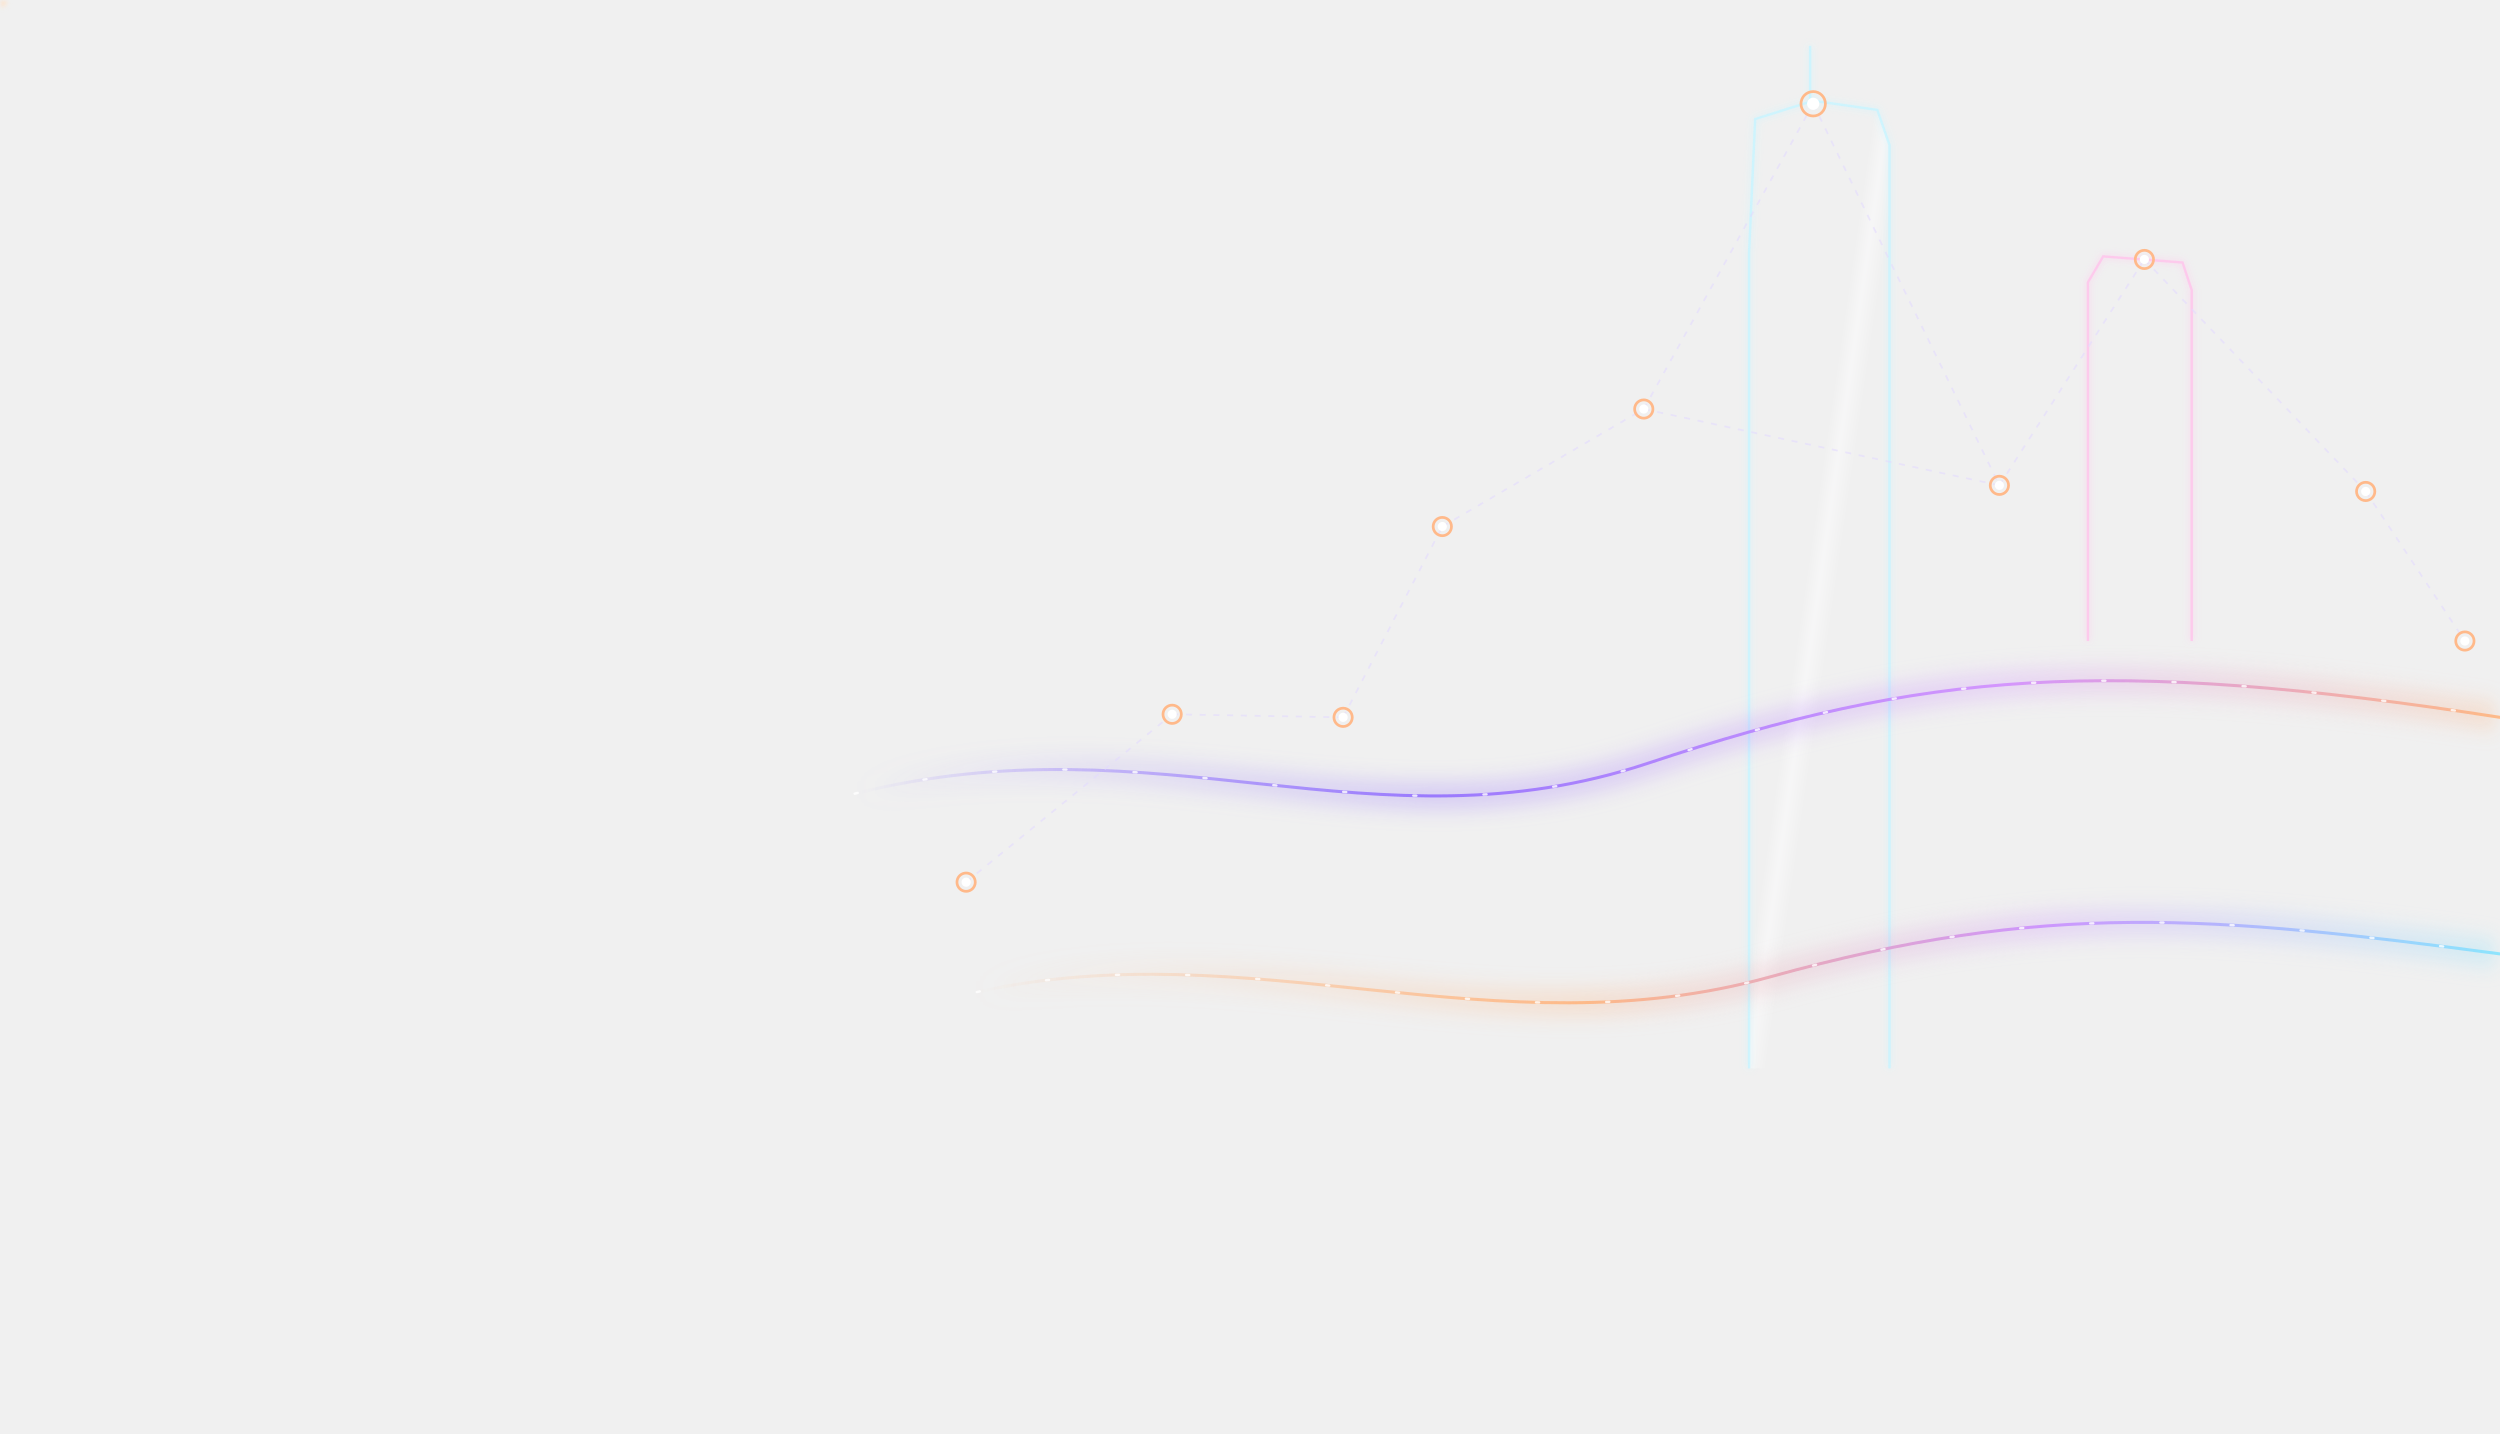
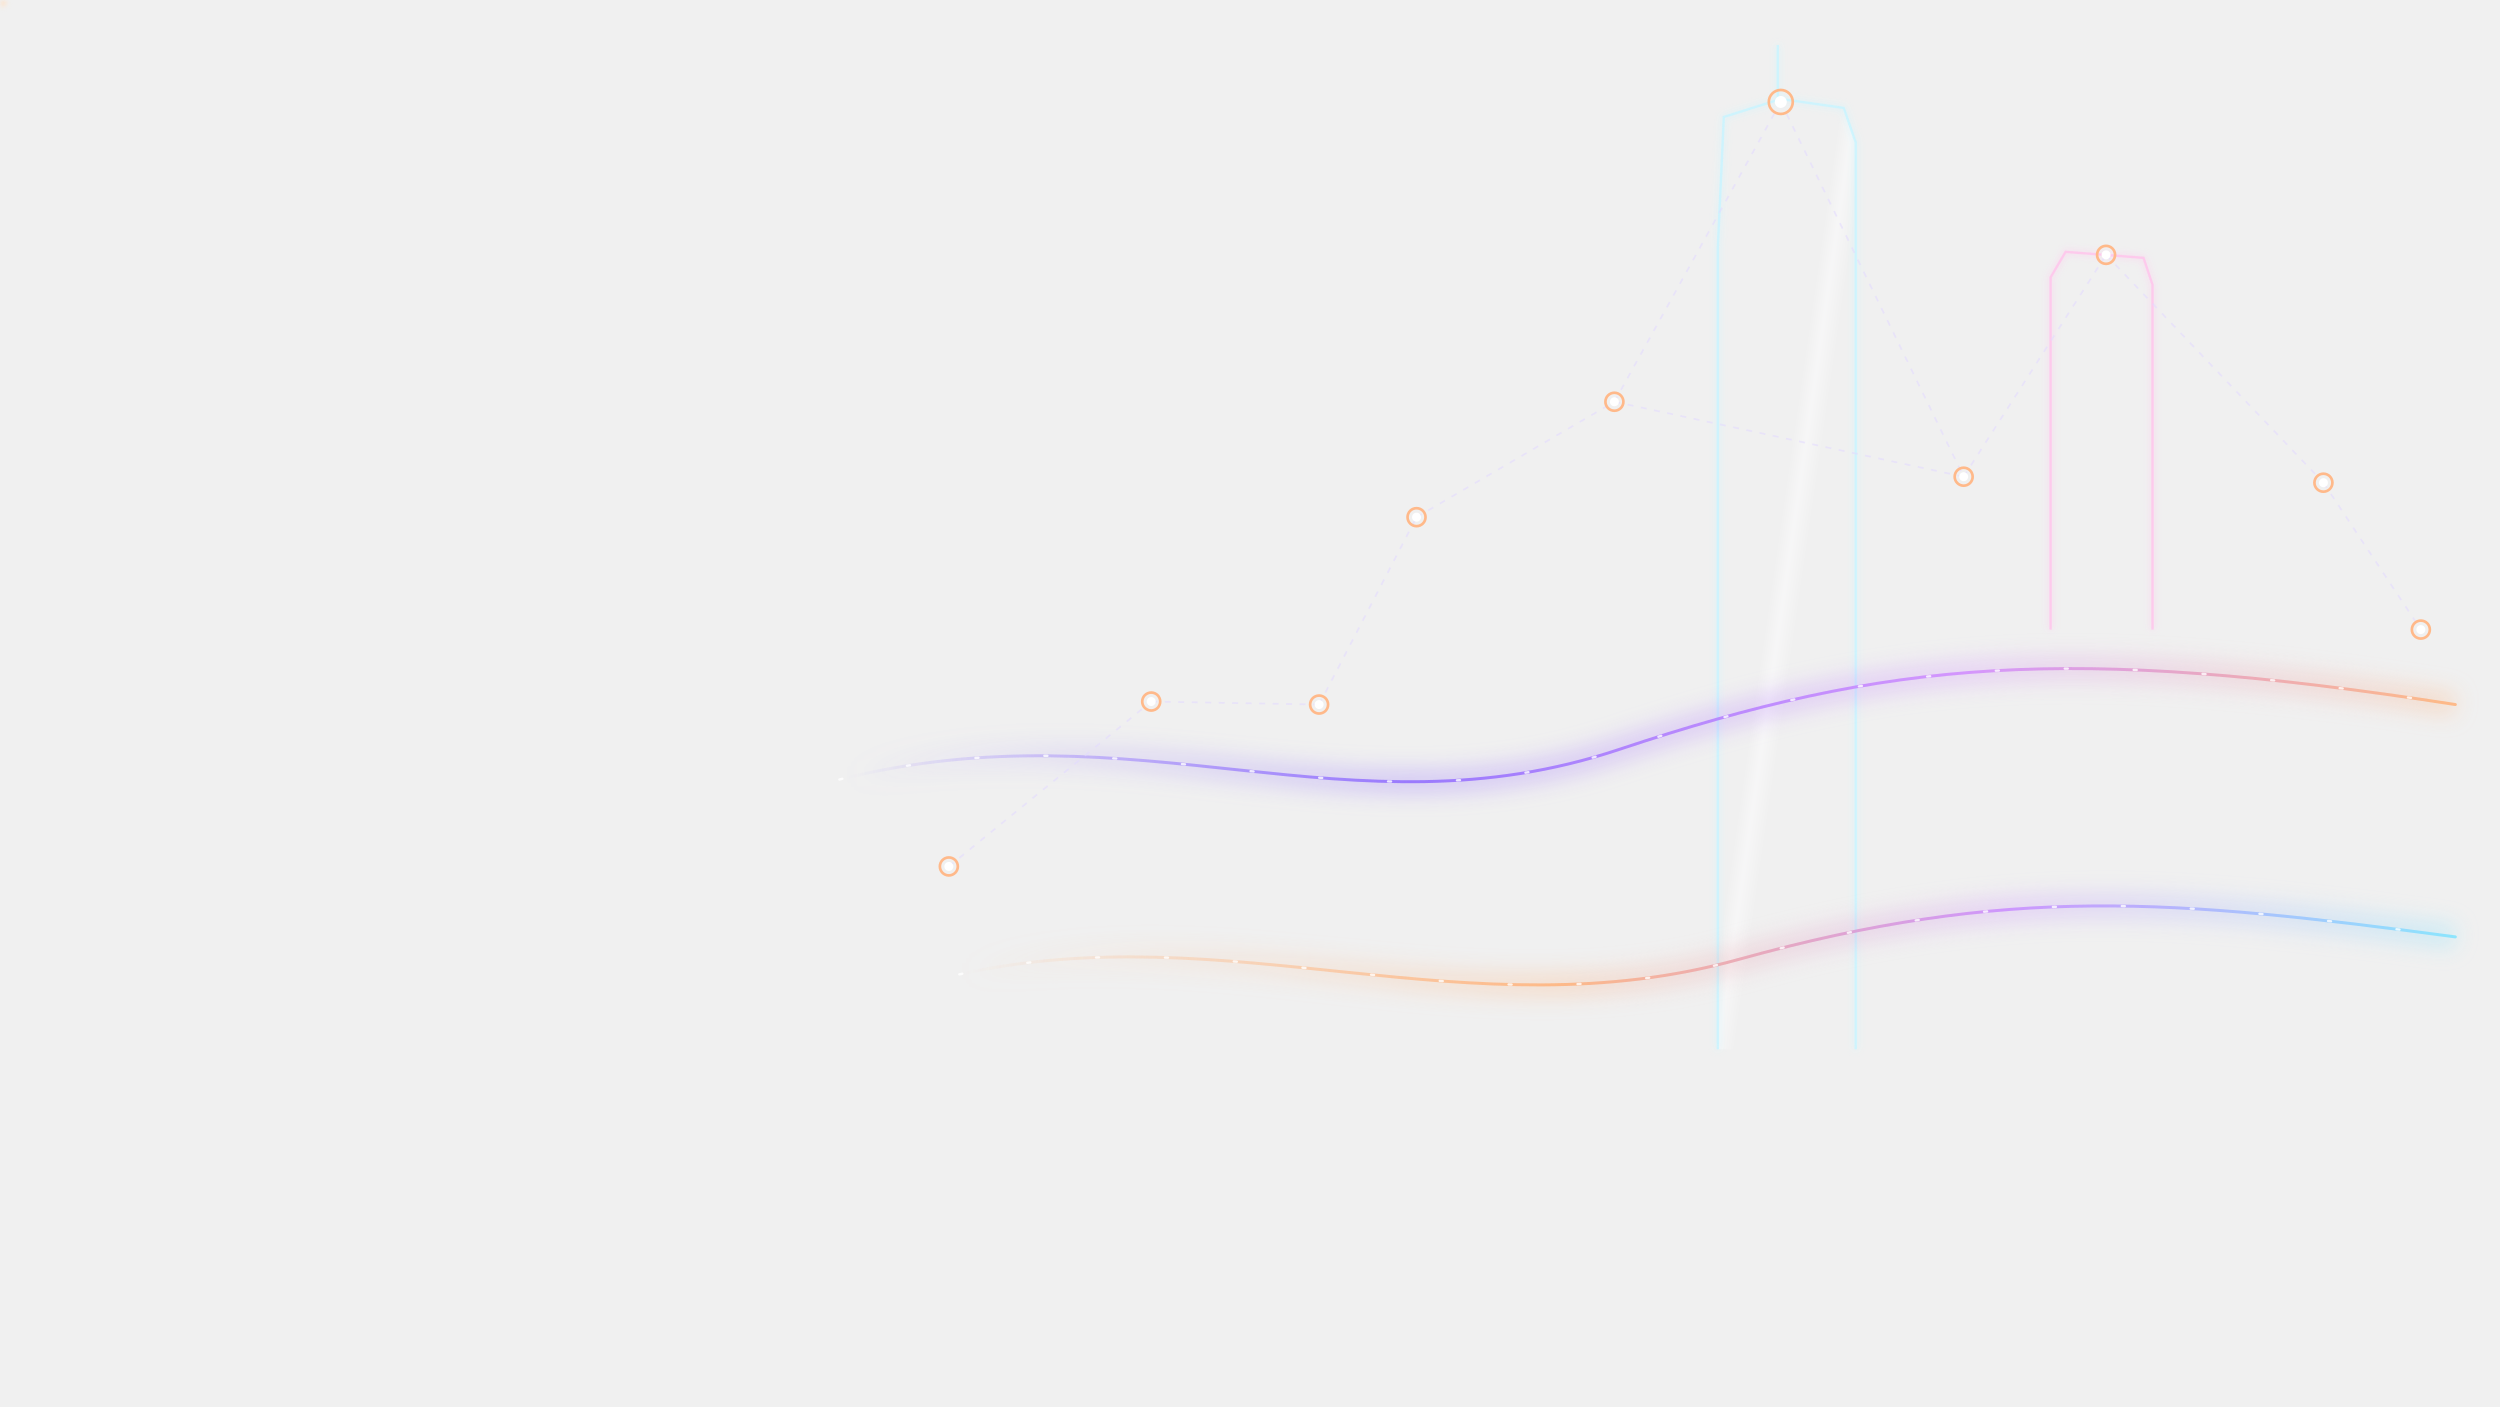
- <svg xmlns="http://www.w3.org/2000/svg" width="1638" height="939" viewBox="0 0 1638 939">
+ <svg xmlns="http://www.w3.org/2000/svg" width="1672" height="941" viewBox="0 0 1667.8 938.6">
  <defs>
    <linearGradient id="rib" x1="0" x2="1">
      <stop offset="0" stop-color="#7a5cff" stop-opacity="0" />
      <stop offset=".35" stop-color="#8f6bff" />
      <stop offset=".7" stop-color="#d08bff" />
      <stop offset="1" stop-color="#ffb27a" />
    </linearGradient>
    <linearGradient id="rib2" x1="0" x2="1">
      <stop offset="0" stop-color="#ffb27a" stop-opacity="0" />
      <stop offset=".4" stop-color="#ffb27a" />
      <stop offset=".7" stop-color="#c98bff" />
      <stop offset="1" stop-color="#7fe3ff" />
    </linearGradient>
    <linearGradient id="sheen" x1="0" y1="0" x2="1" y2="1">
      <stop offset="0" stop-color="#fff" stop-opacity="0" />
      <stop offset=".45" stop-color="#fff" stop-opacity="0" />
      <stop offset=".5" stop-color="#f3eaff" stop-opacity=".45" />
      <stop offset=".56" stop-color="#fff" stop-opacity="0" />
      <stop offset="1" stop-color="#fff" stop-opacity="0" />
      <animateTransform attributeName="gradientTransform" type="translate" values="-1 -1;1 1;1 1" keyTimes="0;.55;1" dur="8s" repeatCount="indefinite" />
    </linearGradient>
    <filter id="blur" x="-10%" y="-80%" width="120%" height="260%">
      <feGaussianBlur stdDeviation="7" />
    </filter>
    <filter id="soft" x="-50%" y="-50%" width="200%" height="200%">
      <feGaussianBlur stdDeviation="1.6" />
    </filter>
    <filter id="neon" x="-20%" y="-5%" width="140%" height="110%">
      <feGaussianBlur stdDeviation="2.4" result="b" />
      <feMerge>
        <feMergeNode in="b" />
        <feMergeNode in="SourceGraphic" />
      </feMerge>
    </filter>
  </defs>
  <style>
.glow{fill:none;stroke-width:16;opacity:.3;filter:url(#blur)}
.core{fill:none;stroke-width:2;stroke-linecap:round;opacity:.85}
.flow{fill:none;stroke:#fff;stroke-width:1.6;stroke-linecap:round;stroke-dasharray:2 44;opacity:.8;animation:flow 7s linear infinite}
.edge{fill:none;stroke:#e2d9ff;stroke-width:1.2;stroke-opacity:.55;stroke-dasharray:4 5;animation:dash 14s linear infinite}
.outline{fill:none;stroke:#c9f4ff;stroke-width:1.6;stroke-opacity:.85;filter:url(#neon)}
.ring{fill:none;stroke:#ffb98a;stroke-width:1.8;transform-box:fill-box;transform-origin:center;animation:ping 3.4s ease-out infinite}
.dot{fill:#fff}
@keyframes flow{to{stroke-dashoffset:-460}}
@keyframes dash{to{stroke-dashoffset:-180}}
@keyframes ping{0%{transform:scale(.6);opacity:.9}80%,100%{transform:scale(2.8);opacity:0}}
</style>
  <polygon points="1146,165 1150,78 1188,66 1230,72 1238,95 1238,700 1146,700" fill="url(#sheen)" style="mix-blend-mode:screen" />
  <path class="outline" d="M1146 700 V165 L1150 78 L1188 66 L1230 72 L1238 95 V700 M1186 66 V30" />
  <path class="outline" d="M1368 420 V185 L1378 168 L1430 172 L1436 190 V420" style="stroke:#ffc6ec" />
  <path class="glow" stroke="url(#rib)" d="M560 520 C760 470 900 560 1080 500 S1380 430 1638 470" />
  <path id="r0" class="core" stroke="url(#rib)" d="M560 520 C760 470 900 560 1080 500 S1380 430 1638 470" />
  <path class="flow" style="animation-duration:7s" d="M560 520 C760 470 900 560 1080 500 S1380 430 1638 470" />
  <path class="glow" stroke="url(#rib2)" d="M640 650 C820 610 980 690 1160 640 S1450 600 1638 625" />
  <path id="r1" class="core" stroke="url(#rib2)" d="M640 650 C820 610 980 690 1160 640 S1450 600 1638 625" />
  <path class="flow" style="animation-duration:9s" d="M640 650 C820 610 980 690 1160 640 S1450 600 1638 625" />
  <path id="e0" class="edge" d="M633 578 L768 468" />
  <path id="e1" class="edge" d="M768 468 L880 470" />
  <path id="e2" class="edge" d="M880 470 L945 345" />
  <path id="e3" class="edge" d="M945 345 L1077 268" />
  <path id="e4" class="edge" d="M1077 268 L1188 68" />
  <path id="e5" class="edge" d="M1188 68 L1310 318" />
  <path id="e6" class="edge" d="M1310 318 L1405 170" />
  <path id="e7" class="edge" d="M1405 170 L1550 322" />
  <path id="e8" class="edge" d="M1550 322 L1615 420" />
  <path id="e9" class="edge" d="M1077 268 L1310 318" />
  <g class="pulses" filter="url(#soft)">
    <circle r="3.4" fill="#fff">
      <animateMotion dur="3.4s" begin="0.0s" repeatCount="indefinite">
        <mpath href="#e0" />
      </animateMotion>
    </circle>
    <circle r="3.4" fill="#ffd2ad">
      <animateMotion dur="3.8s" begin="0.7s" repeatCount="indefinite">
        <mpath href="#e1" />
      </animateMotion>
    </circle>
    <circle r="3.4" fill="#bdf1ff">
      <animateMotion dur="4.2s" begin="1.4s" repeatCount="indefinite">
        <mpath href="#e2" />
      </animateMotion>
    </circle>
    <circle r="3.4" fill="#fff">
      <animateMotion dur="4.6s" begin="2.1s" repeatCount="indefinite">
        <mpath href="#e3" />
      </animateMotion>
    </circle>
    <circle r="3.4" fill="#ffd2ad">
      <animateMotion dur="5.0s" begin="2.8s" repeatCount="indefinite">
        <mpath href="#e4" />
      </animateMotion>
    </circle>
    <circle r="3.4" fill="#bdf1ff">
      <animateMotion dur="5.4s" begin="0.5s" repeatCount="indefinite">
        <mpath href="#e5" />
      </animateMotion>
    </circle>
    <circle r="3.4" fill="#fff">
      <animateMotion dur="5.8s" begin="1.2s" repeatCount="indefinite">
        <mpath href="#e6" />
      </animateMotion>
    </circle>
    <circle r="3.4" fill="#ffd2ad">
      <animateMotion dur="6.2s" begin="1.9s" repeatCount="indefinite">
        <mpath href="#e7" />
      </animateMotion>
    </circle>
    <circle r="3.4" fill="#bdf1ff">
      <animateMotion dur="6.6s" begin="2.6s" repeatCount="indefinite">
        <mpath href="#e8" />
      </animateMotion>
    </circle>
    <circle r="3.4" fill="#fff">
      <animateMotion dur="7.0s" begin="0.3s" repeatCount="indefinite">
        <mpath href="#e9" />
      </animateMotion>
    </circle>
    <circle r="4.5" fill="#fff">
      <animateMotion dur="10s" repeatCount="indefinite">
        <mpath href="#r0" />
      </animateMotion>
    </circle>
    <circle r="4.5" fill="#ffe0c4">
      <animateMotion dur="12s" begin="4s" repeatCount="indefinite">
        <mpath href="#r1" />
      </animateMotion>
    </circle>
  </g>
  <circle class="ring" cx="1188" cy="68" r="8" style="animation-delay:0.00s" />
  <circle class="dot" cx="1188" cy="68" r="4.0" />
  <circle class="ring" cx="1077" cy="268" r="6" style="animation-delay:0.55s" />
  <circle class="dot" cx="1077" cy="268" r="3.0" />
  <circle class="ring" cx="945" cy="345" r="6" style="animation-delay:1.10s" />
  <circle class="dot" cx="945" cy="345" r="3.0" />
  <circle class="ring" cx="1405" cy="170" r="6" style="animation-delay:1.65s" />
  <circle class="dot" cx="1405" cy="170" r="3.0" />
  <circle class="ring" cx="1310" cy="318" r="6" style="animation-delay:2.20s" />
  <circle class="dot" cx="1310" cy="318" r="3.0" />
  <circle class="ring" cx="1550" cy="322" r="6" style="animation-delay:2.75s" />
  <circle class="dot" cx="1550" cy="322" r="3.0" />
  <circle class="ring" cx="768" cy="468" r="6" style="animation-delay:0.30s" />
  <circle class="dot" cx="768" cy="468" r="3.0" />
  <circle class="ring" cx="880" cy="470" r="6" style="animation-delay:0.85s" />
  <circle class="dot" cx="880" cy="470" r="3.0" />
  <circle class="ring" cx="633" cy="578" r="6" style="animation-delay:1.40s" />
  <circle class="dot" cx="633" cy="578" r="3.0" />
  <circle class="ring" cx="1615" cy="420" r="6" style="animation-delay:1.95s" />
  <circle class="dot" cx="1615" cy="420" r="3.0" />
</svg>
